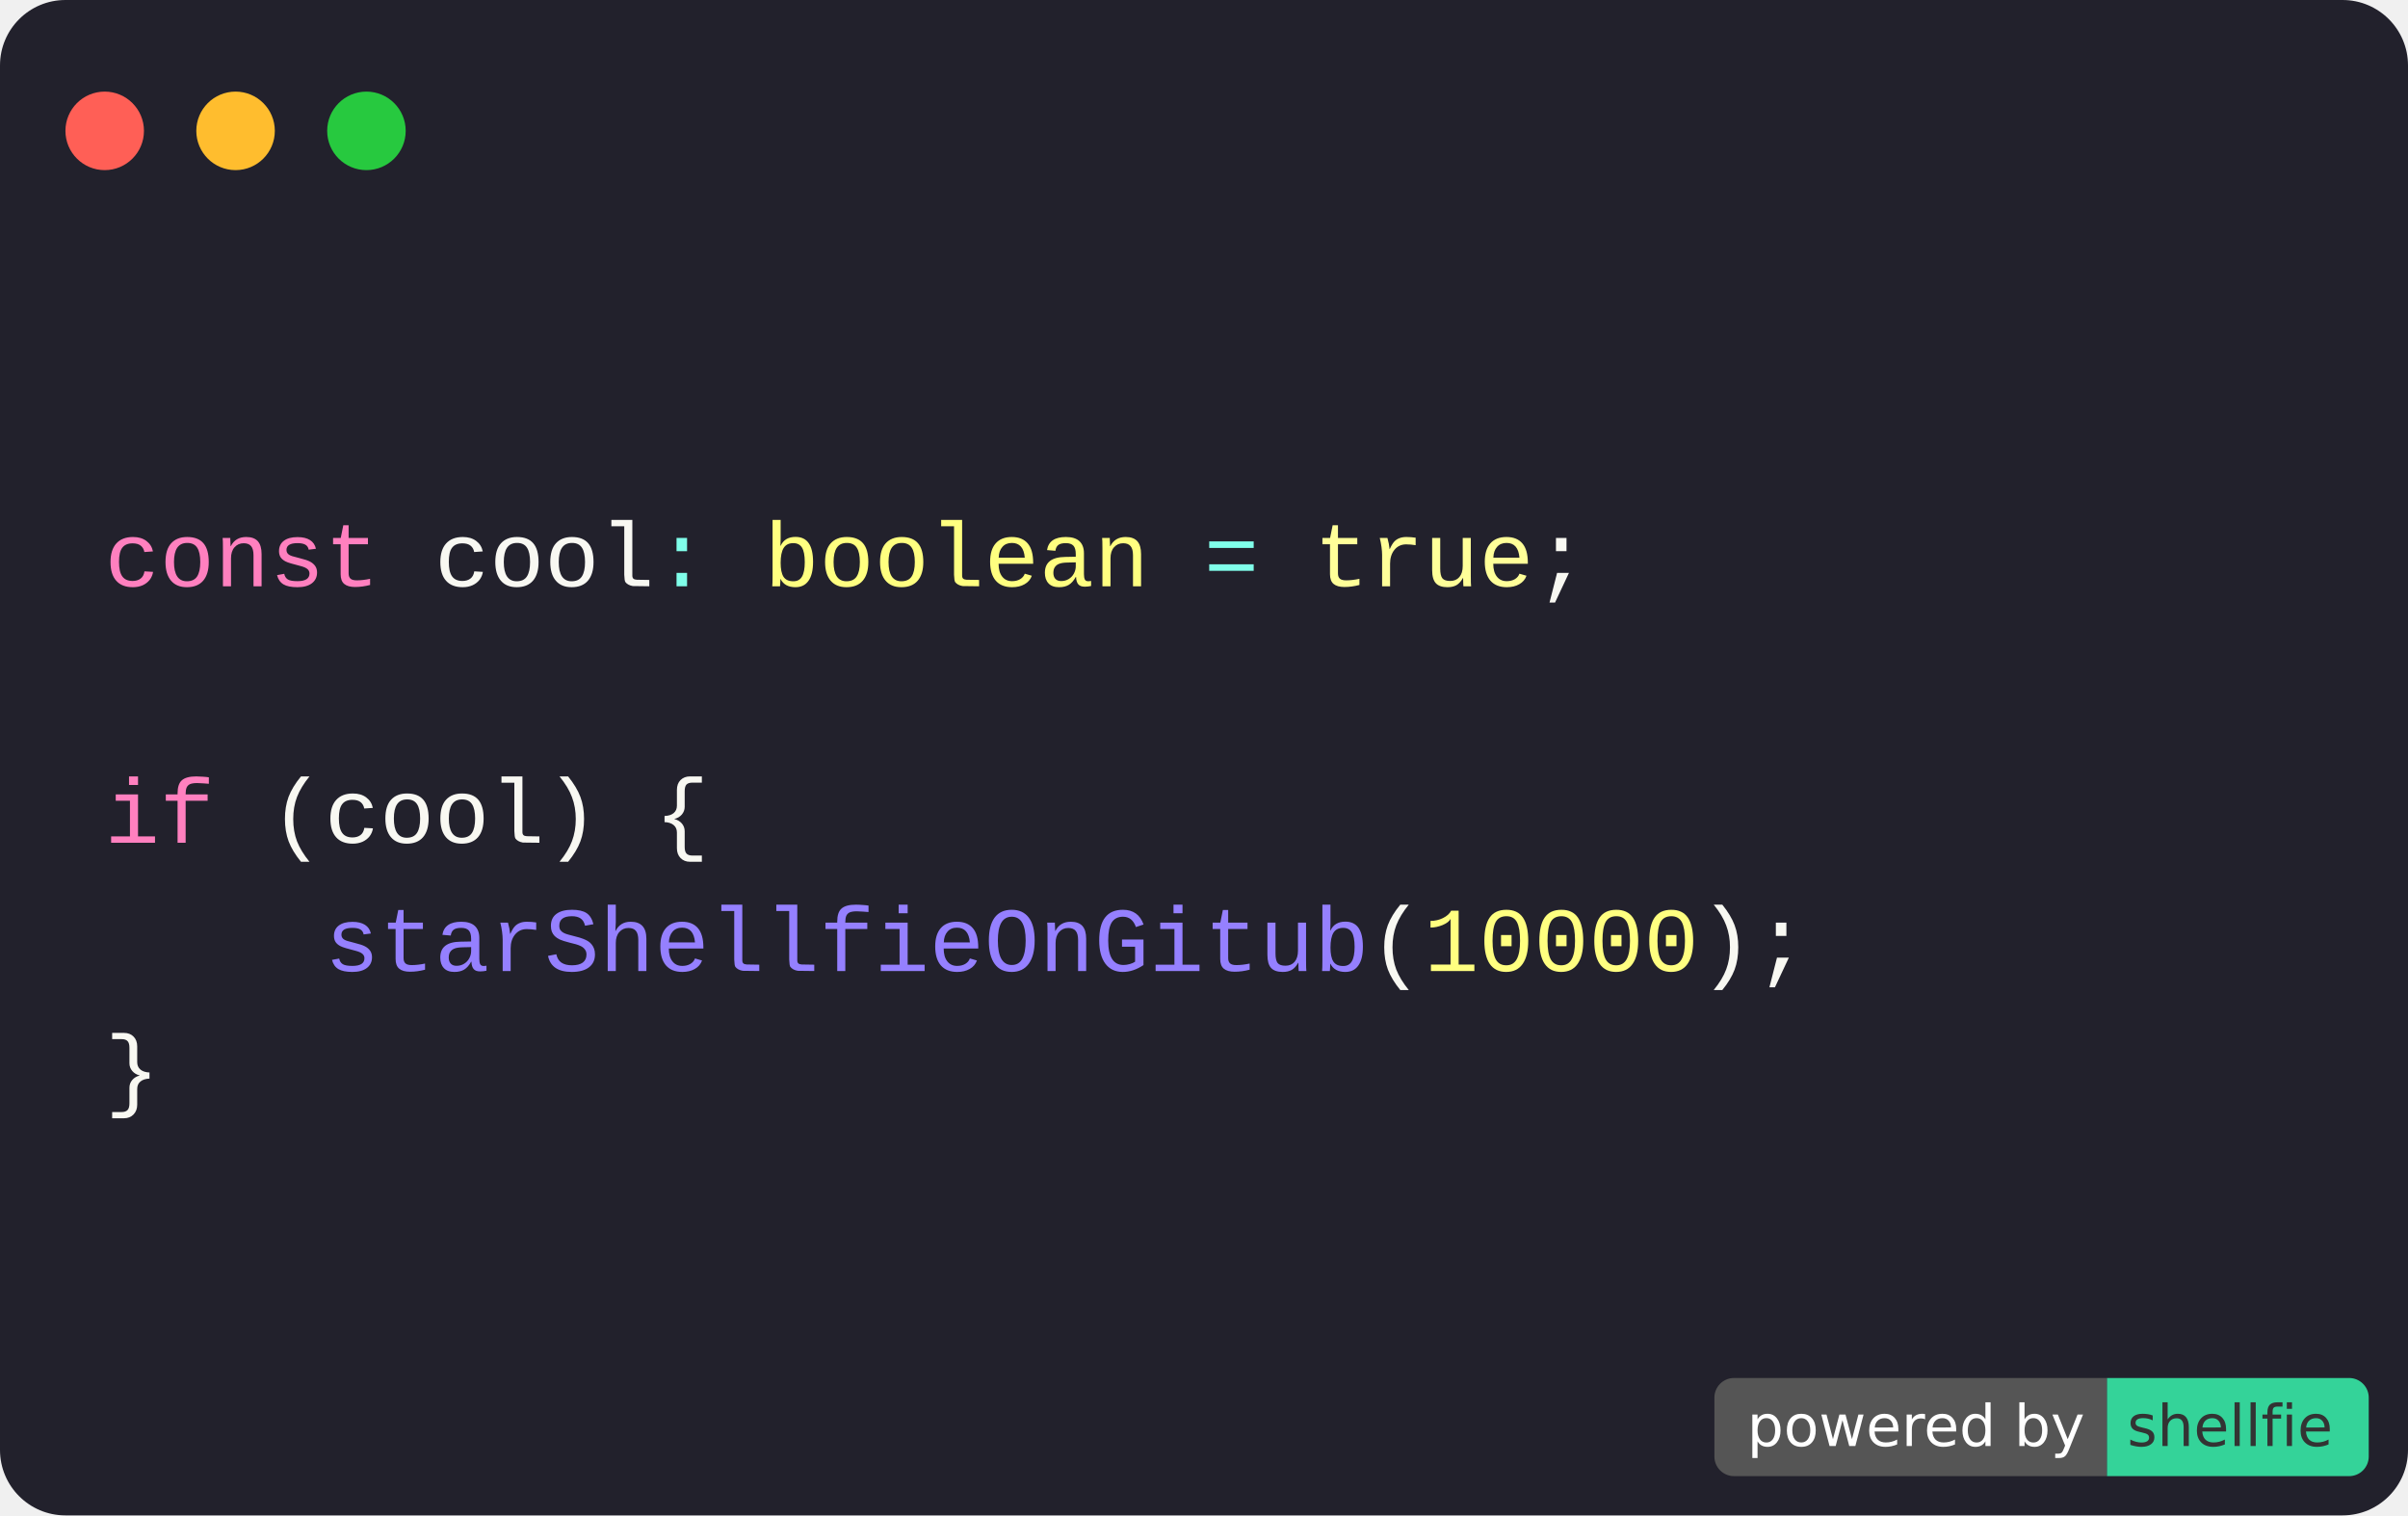
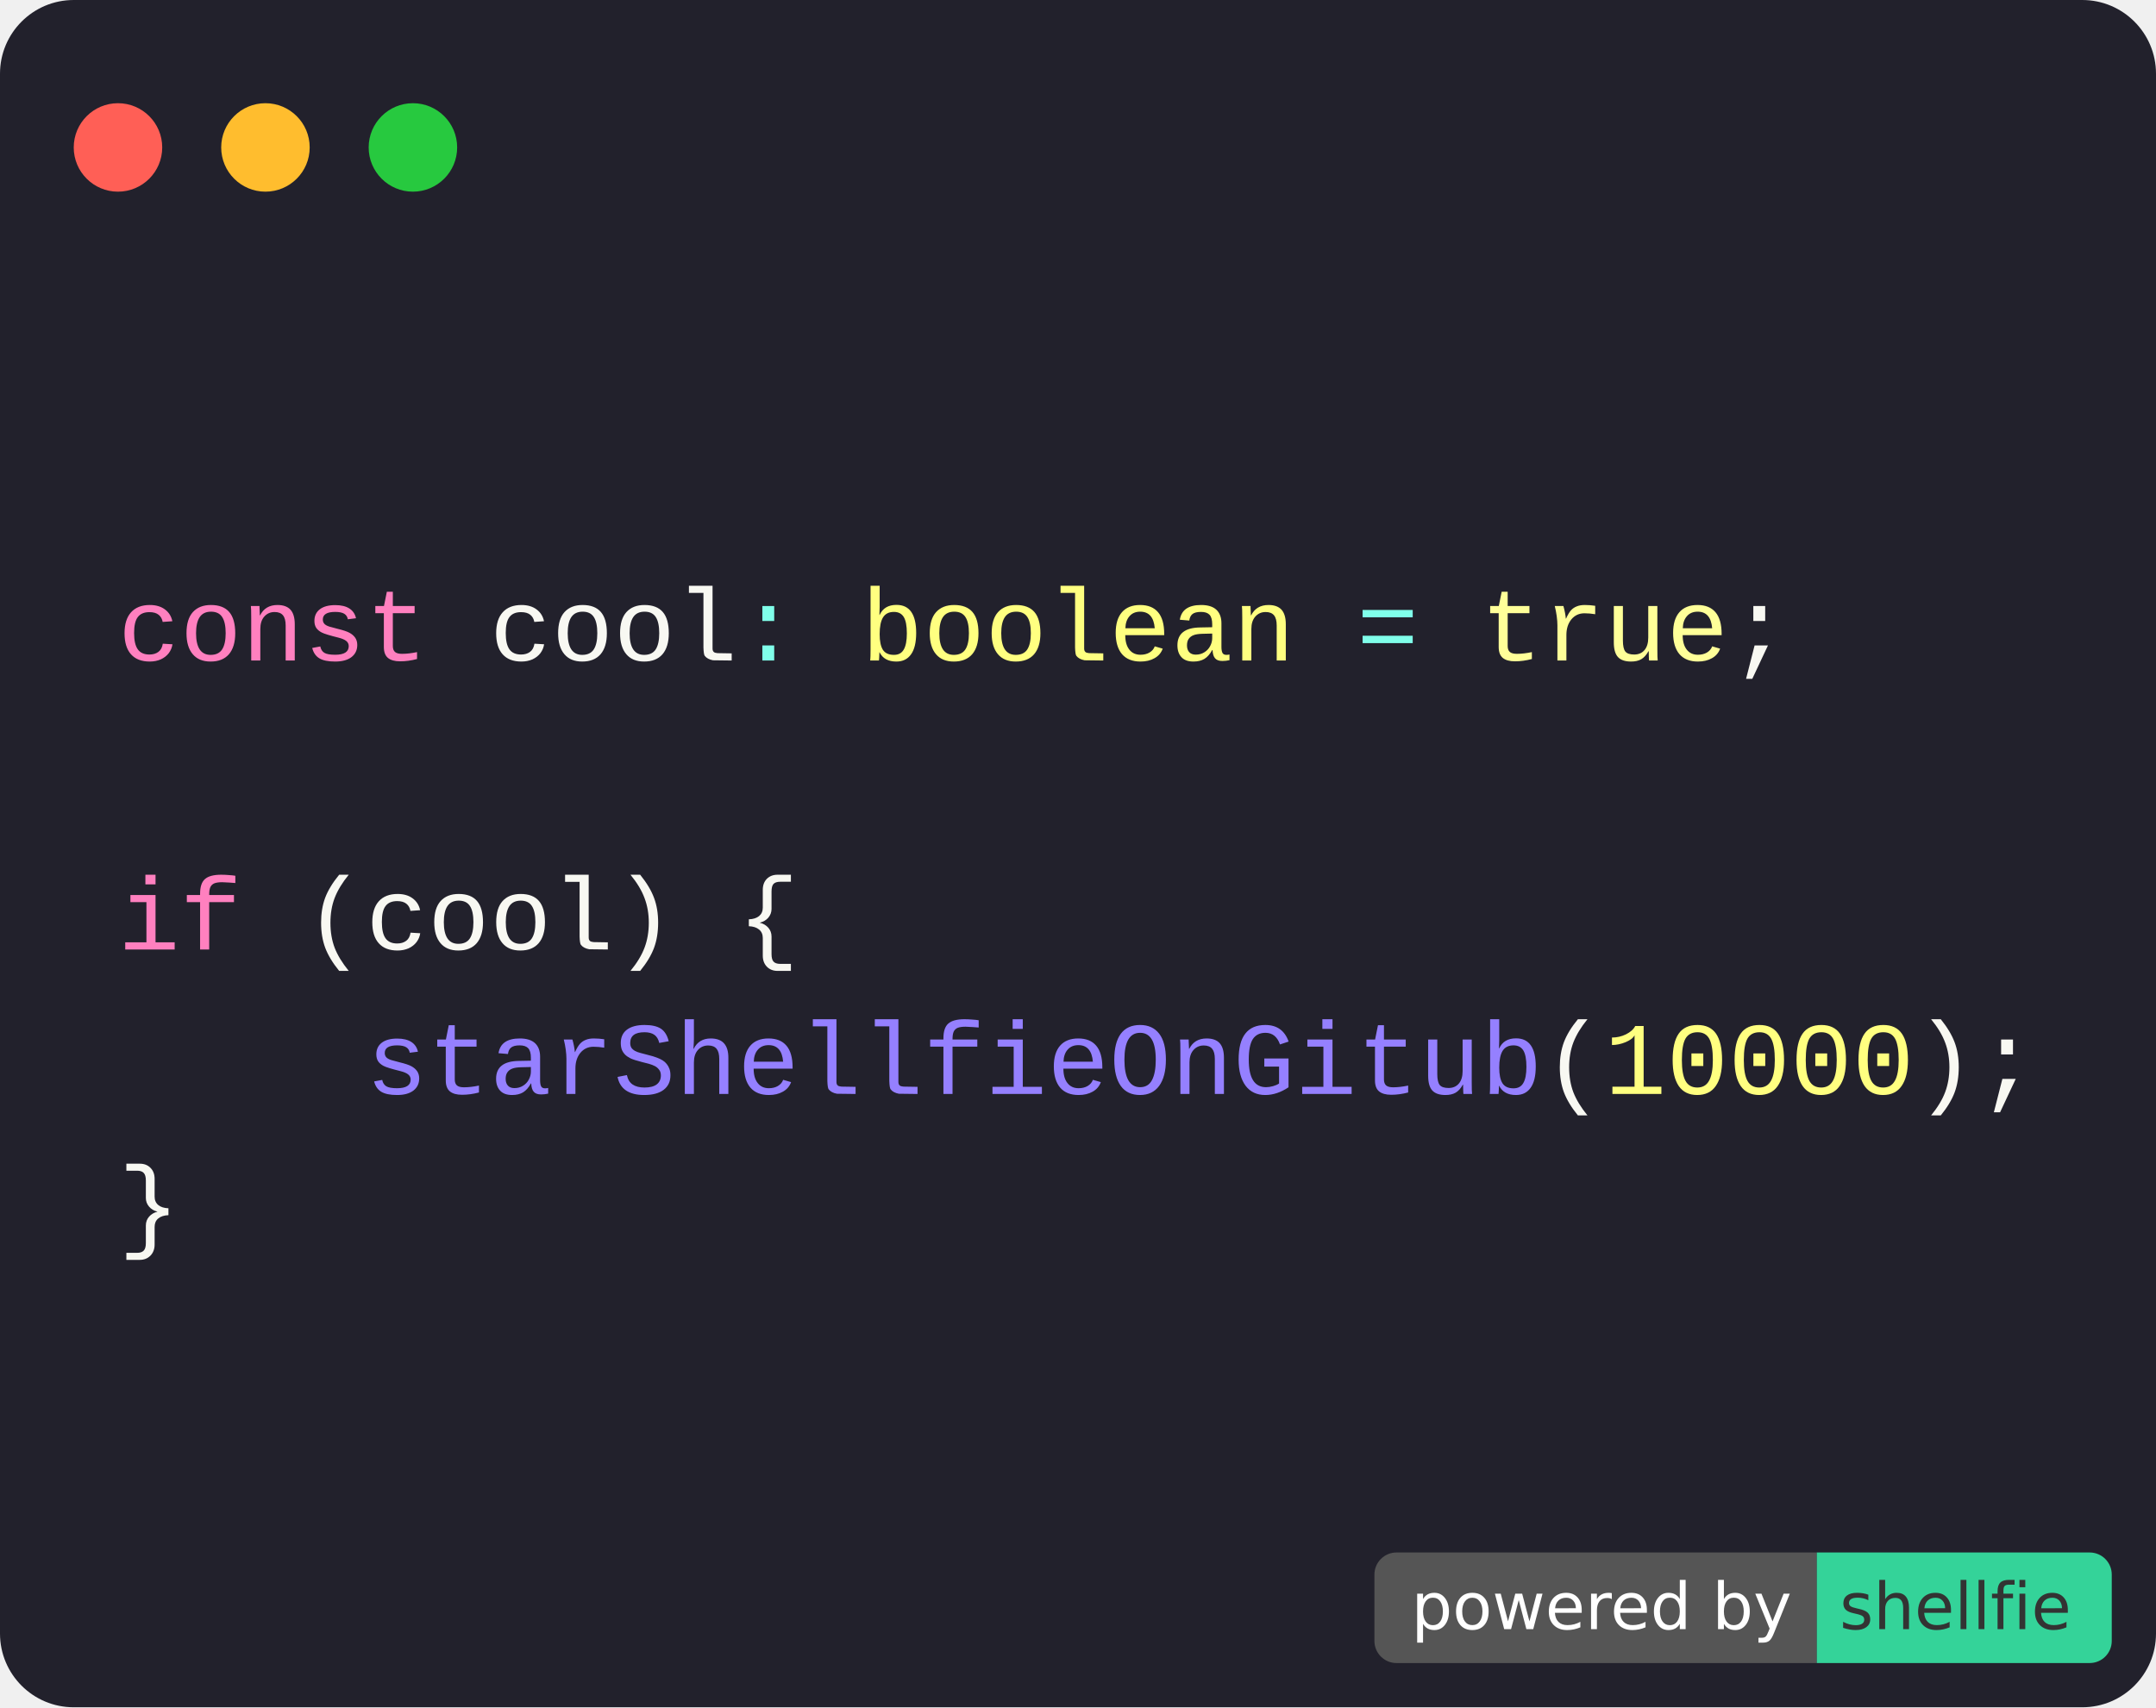
- <svg xmlns="http://www.w3.org/2000/svg" viewBox="0 0 368 231.6" width="368" height="231.6">
-   <rect x="0" y="0" width="368" height="231.6" fill="#22212c" rx="10" ry="10" />
+ <svg xmlns="http://www.w3.org/2000/svg" viewBox="0 0 292.4 231.6" width="292.4" height="231.6">
+   <rect x="0" y="0" width="292.4" height="231.6" fill="#22212c" rx="10" ry="10" />
  <g class="title-bar">
    <circle cx="16" cy="20" r="6" fill="#ff5f56" />
    <circle cx="36" cy="20" r="6" fill="#ffbd2e" />
    <circle cx="56" cy="20" r="6" fill="#27c93f" />
  </g>
  <g class="text">
    <text y="89.6" font-family="'SF Mono', 'Monaco', 'Menlo', 'Ubuntu Mono', 'Consolas', 'Courier New', monospace" font-size="14" xml:space="preserve">
      <tspan x="16" fill="#ff80bf">const</tspan>
      <tspan x="58" fill="#f8f8f2"> cool</tspan>
      <tspan x="100" fill="#80ffea">:</tspan>
      <tspan x="108.4" fill="#f8f8f2"> </tspan>
      <tspan x="116.8" fill="#ffff80">boolean</tspan>
      <tspan x="175.6" fill="#f8f8f2"> </tspan>
      <tspan x="184" fill="#80ffea">=</tspan>
      <tspan x="192.4" fill="#f8f8f2"> </tspan>
      <tspan x="200.8" fill="#ffff99">true</tspan>
      <tspan x="234.4" fill="#f8f8f2">;</tspan>
    </text>
    <text y="128.8" font-family="'SF Mono', 'Monaco', 'Menlo', 'Ubuntu Mono', 'Consolas', 'Courier New', monospace" font-size="14" xml:space="preserve">
      <tspan x="16" fill="#ff80bf">if</tspan>
      <tspan x="32.8" fill="#f8f8f2"> (cool) {</tspan>
    </text>
    <text y="148.4" font-family="'SF Mono', 'Monaco', 'Menlo', 'Ubuntu Mono', 'Consolas', 'Courier New', monospace" font-size="14" xml:space="preserve">
      <tspan x="16" fill="#f8f8f2">    </tspan>
      <tspan x="49.6" fill="#9580ff">starShellfieOnGitub</tspan>
      <tspan x="209.2" fill="#f8f8f2">(</tspan>
      <tspan x="217.6" fill="#ffff80">10000</tspan>
      <tspan x="259.6" fill="#f8f8f2">);</tspan>
    </text>
    <text y="168" font-family="'SF Mono', 'Monaco', 'Menlo', 'Ubuntu Mono', 'Consolas', 'Courier New', monospace" font-size="14" xml:space="preserve">
      <tspan x="16" fill="#f8f8f2">}</tspan>
    </text>
  </g>
-   <g transform="translate(352, 215.6)" font-family="'SF Mono', 'Monaco', 'Menlo', 'Ubuntu Mono', 'Consolas', 'Courier New', monospace" font-size="10" fill="#f8f8f2">
+   <g transform="translate(276.4, 215.6)" font-family="'SF Mono', 'Monaco', 'Menlo', 'Ubuntu Mono', 'Consolas', 'Courier New', monospace" font-size="10" fill="#f8f8f2">
    <a href="https://github.com/tool3/shellfie">
      <g transform="translate(-90, -5)">
        <defs>
          <clipPath id="wm-clip">
            <rect width="100" height="15" rx="3" fill="#fff" />
          </clipPath>
        </defs>
        <g clip-path="url(#wm-clip)">
          <rect width="60" height="15" fill="#555" />
          <rect x="60" width="40" height="15" fill="#34D399" />
        </g>
        <g fill="#fff" text-anchor="middle" font-family="Verdana,Geneva,DejaVu Sans,sans-serif" font-size="110">
          <text x="385" y="130" transform="scale(.08)" fill="#fff" textLength="650">powered by</text>
          <text x="985" y="130" transform="scale(.08)" fill="#333" textLength="390">shellfie</text>
        </g>
      </g>
    </a>
  </g>
</svg>
